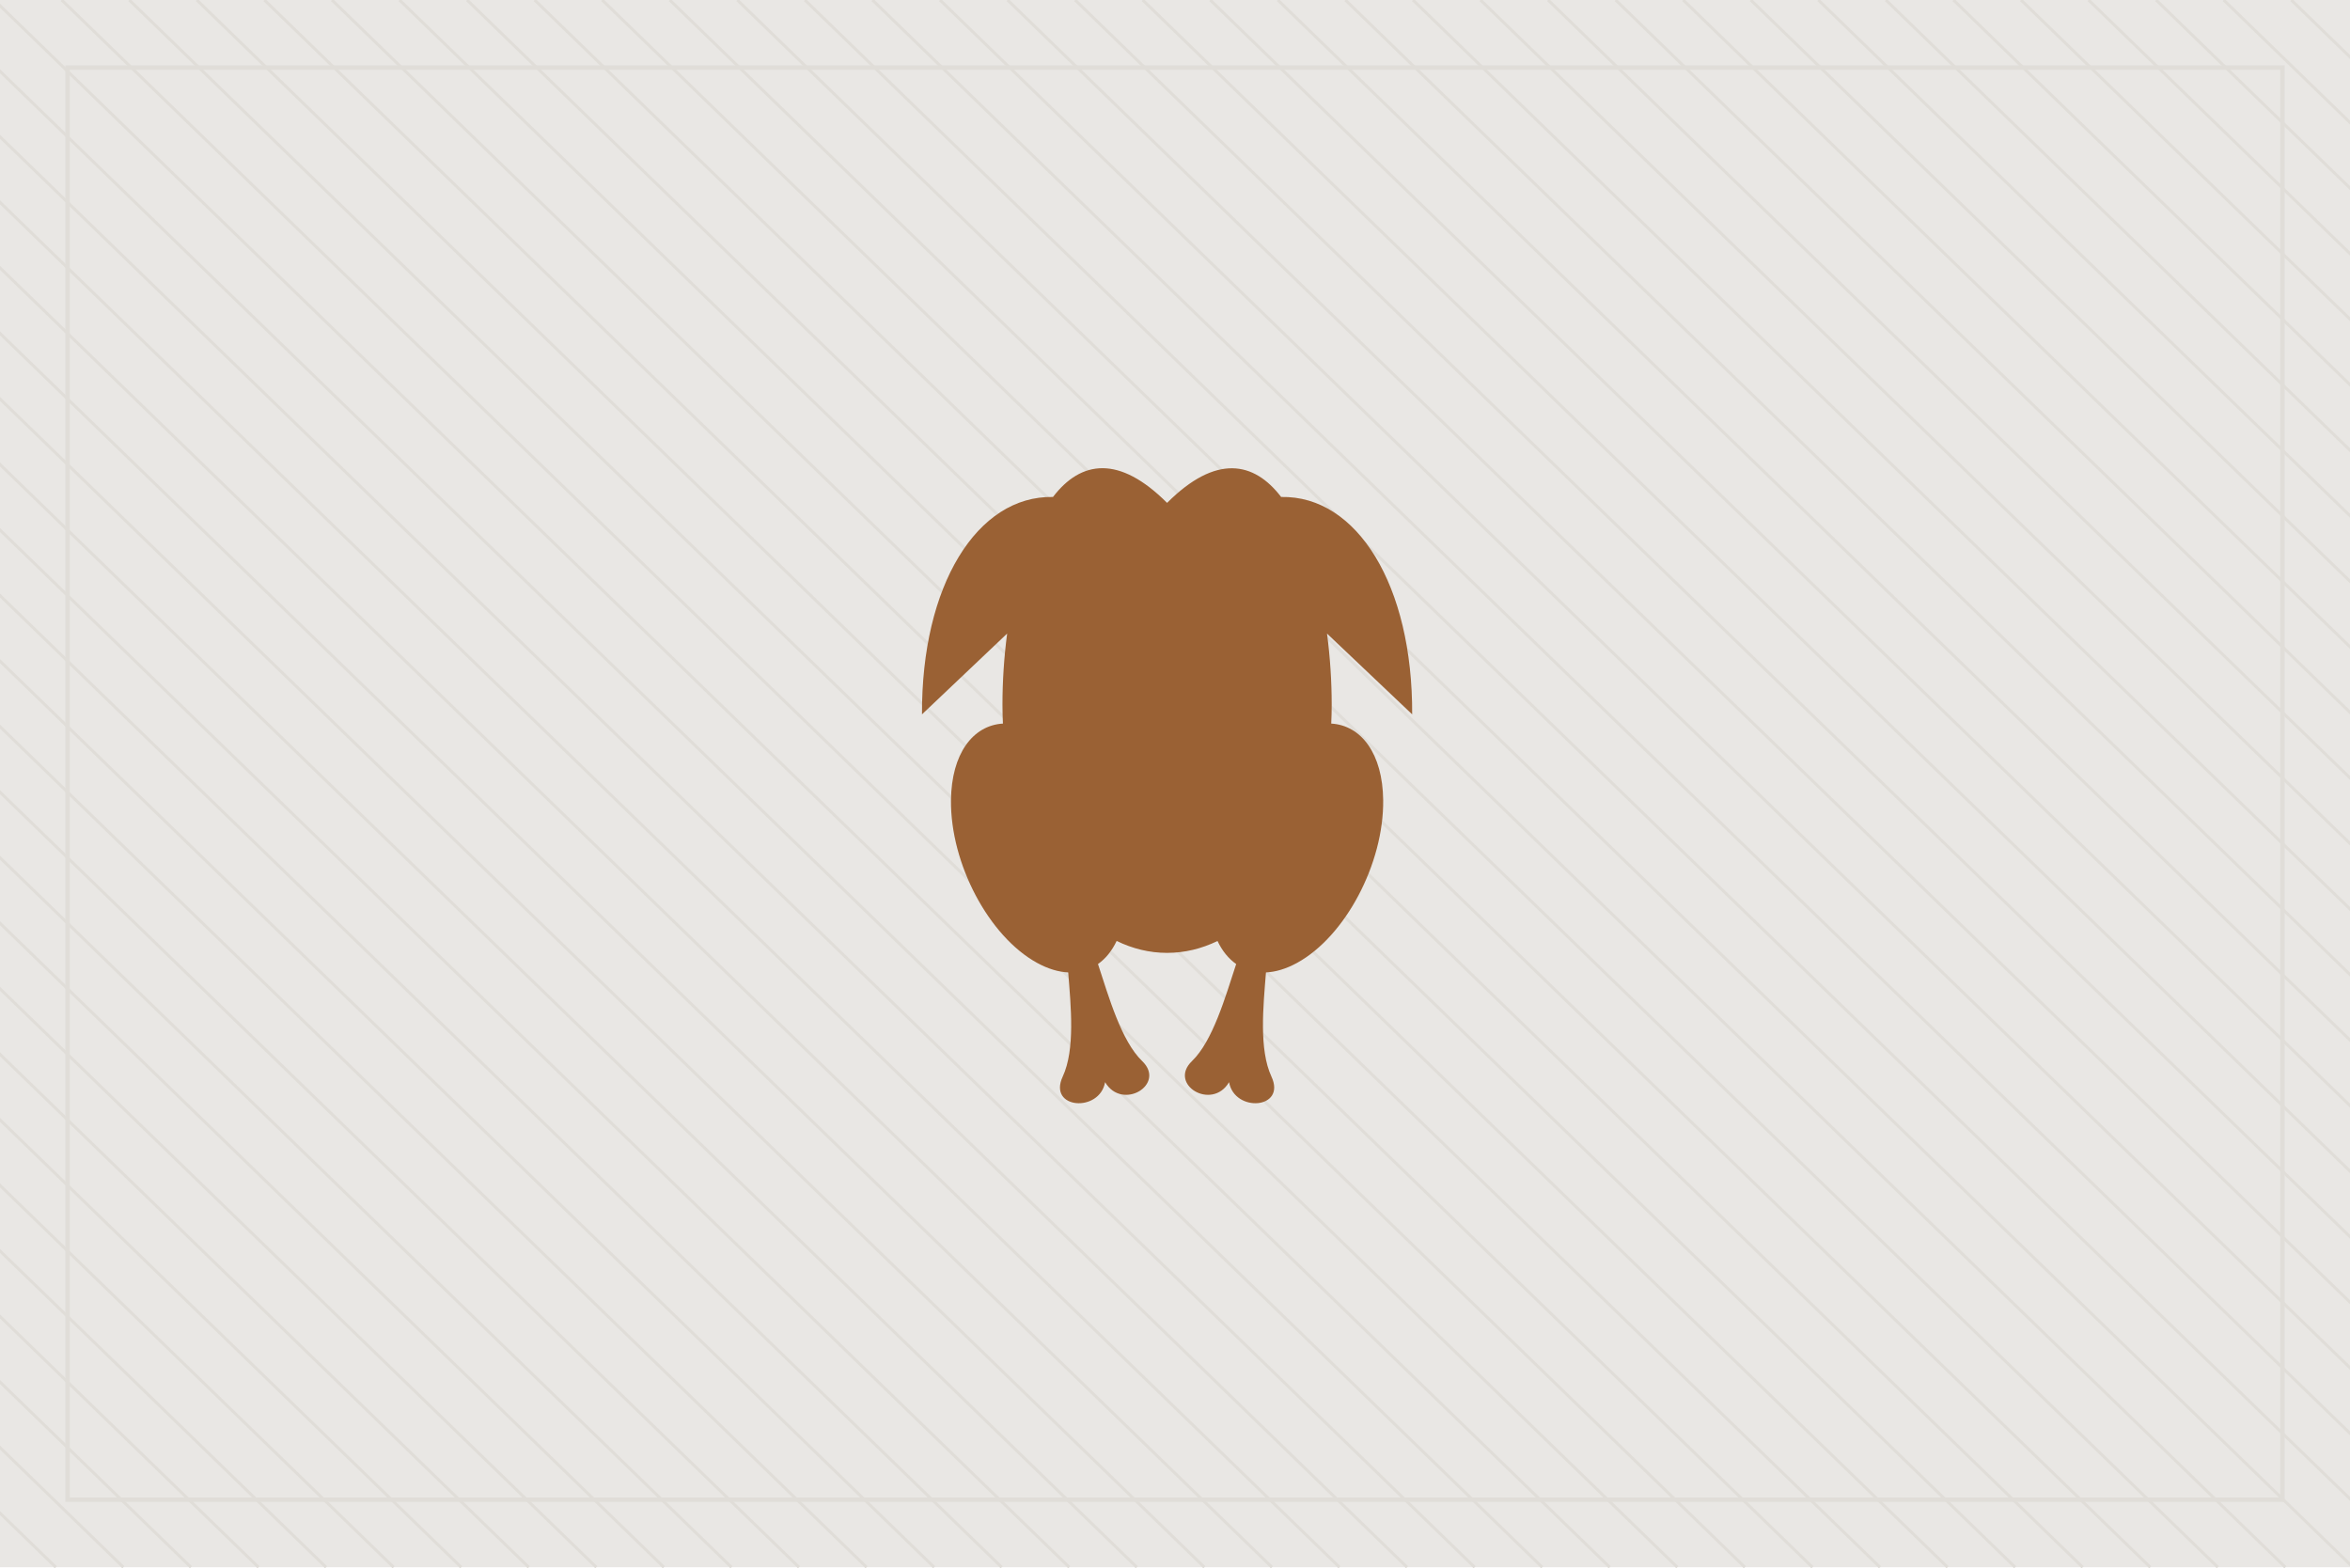
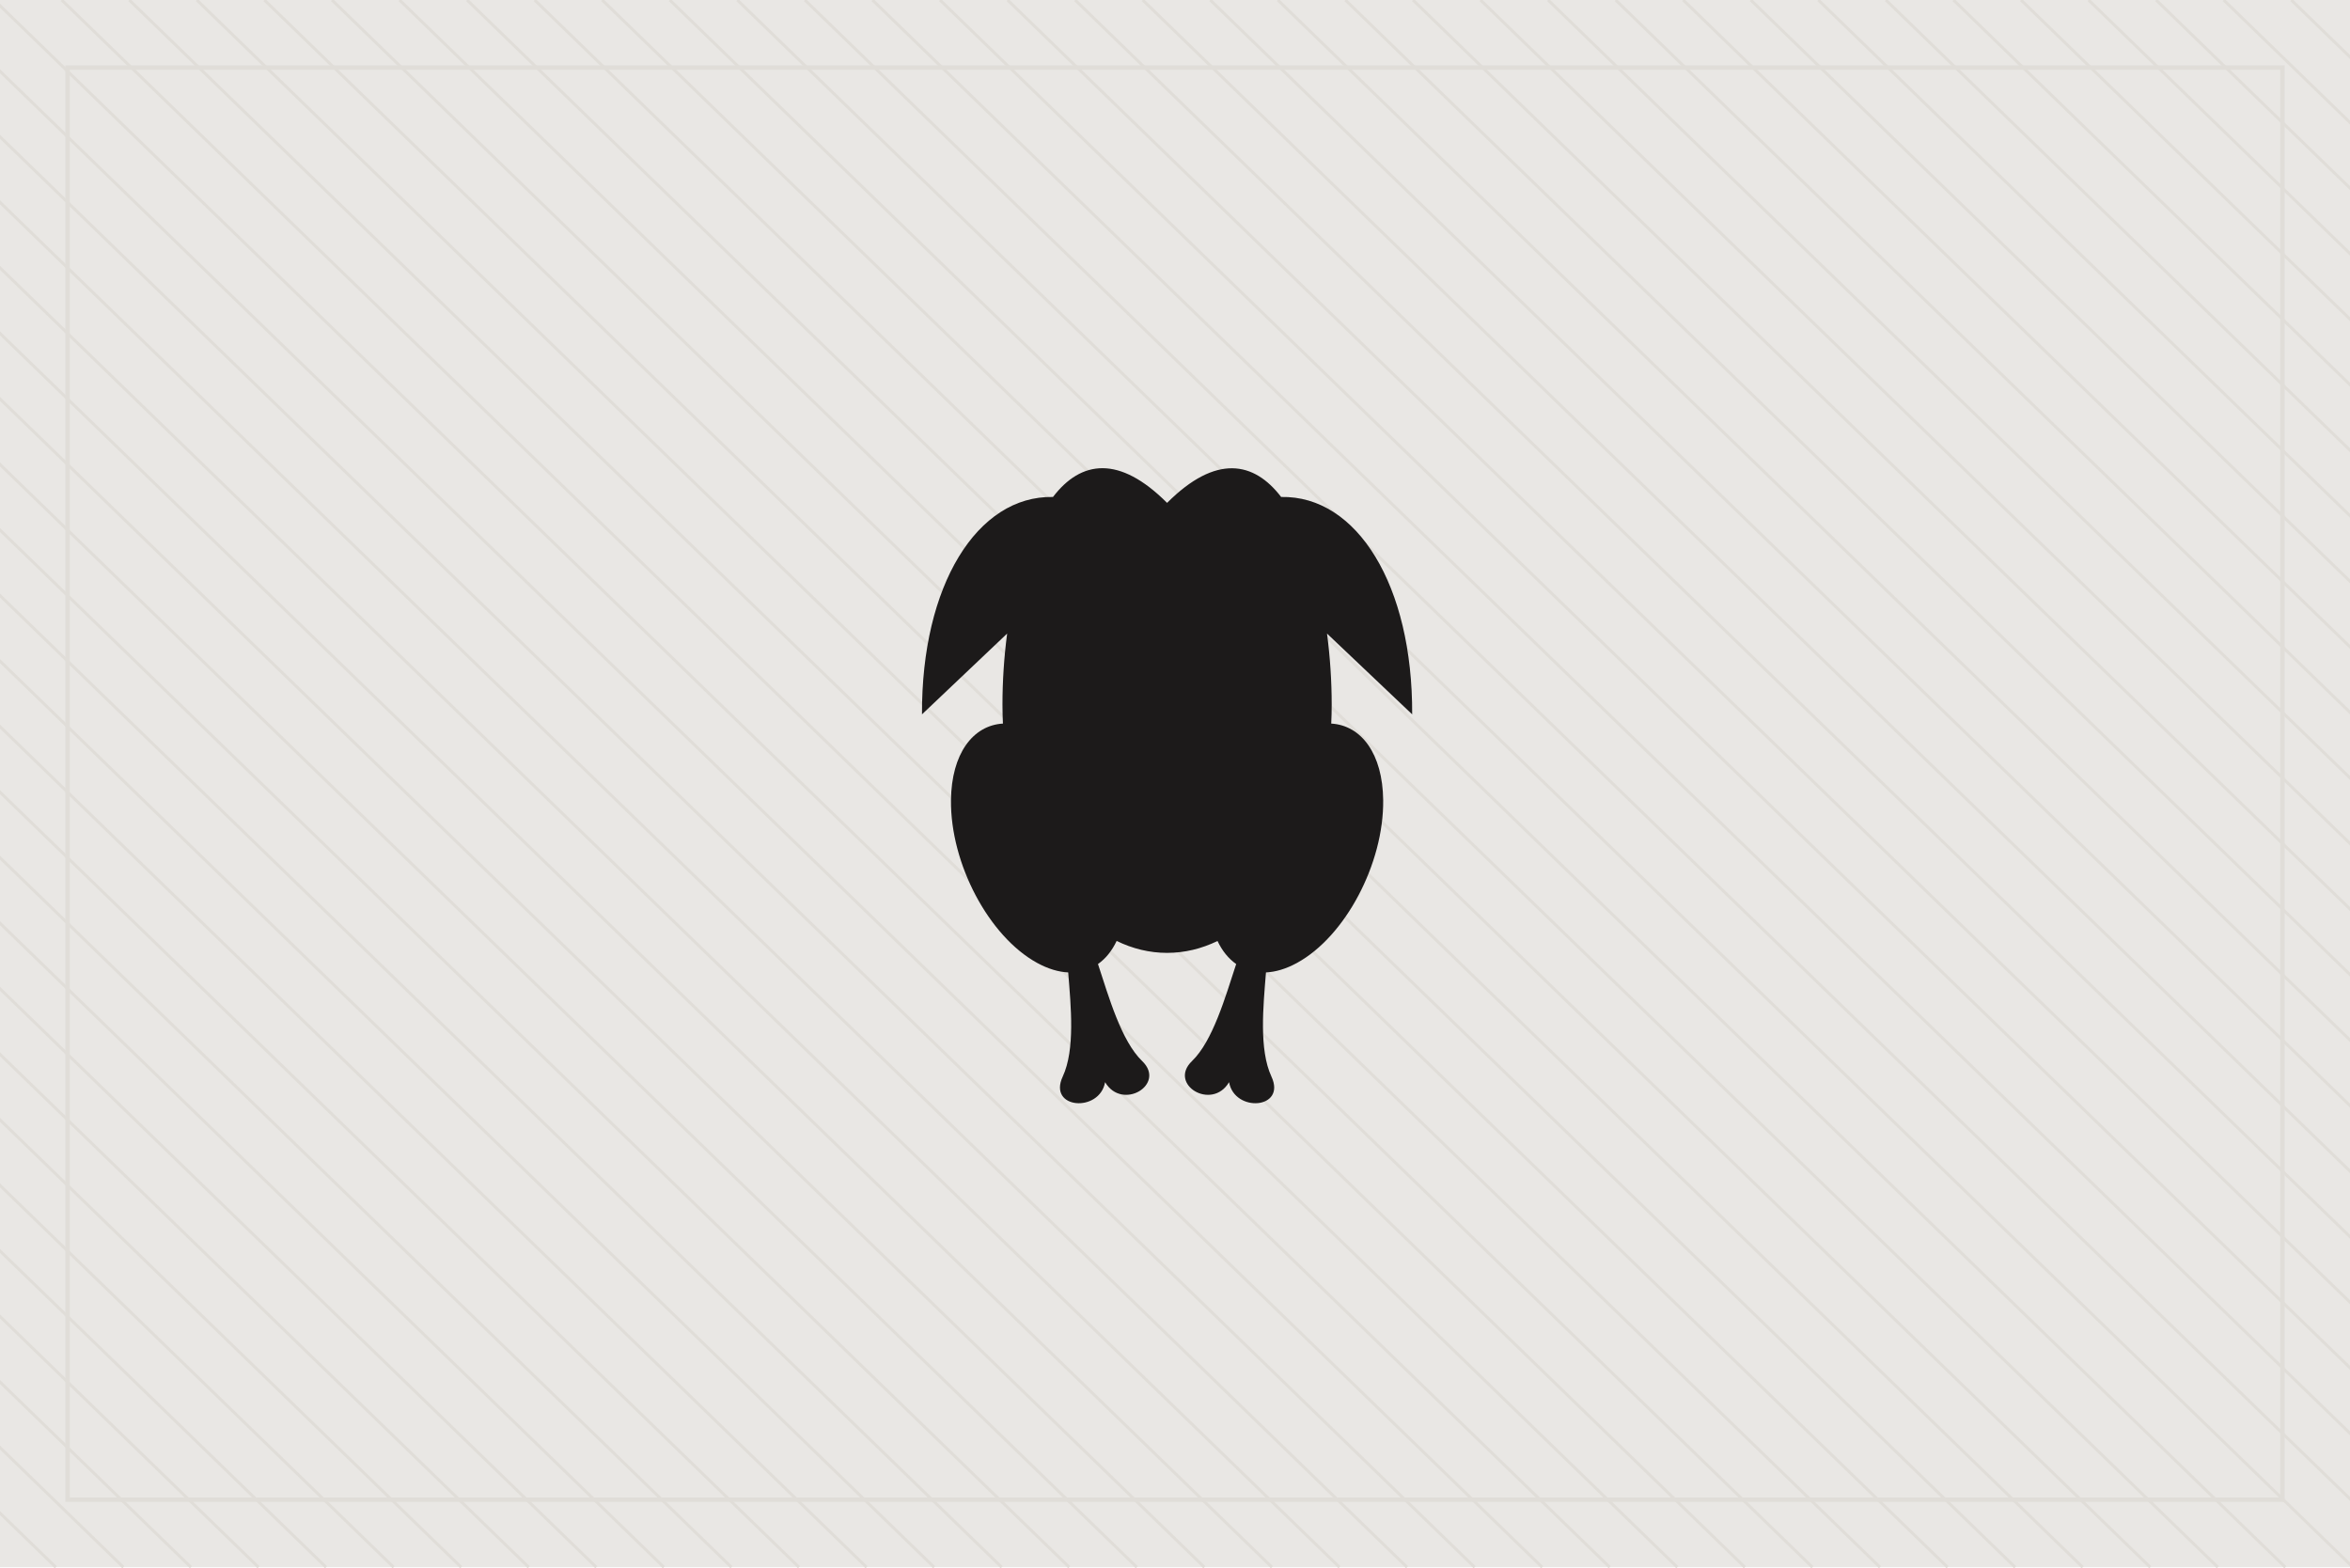
<svg xmlns="http://www.w3.org/2000/svg" width="1600" height="1067" viewBox="0 0 1600 1067">
  <rect width="1600" height="1067" fill="#e9e7e4" />
  <line x1="-1200" y1="0" x2="-100" y2="1067" stroke="#e0ddd8" stroke-width="2" />
  <line x1="-1154" y1="0" x2="-54" y2="1067" stroke="#e0ddd8" stroke-width="2" />
  <line x1="-1108" y1="0" x2="-8" y2="1067" stroke="#e0ddd8" stroke-width="2" />
  <line x1="-1062" y1="0" x2="38" y2="1067" stroke="#e0ddd8" stroke-width="2" />
  <line x1="-1016" y1="0" x2="84" y2="1067" stroke="#e0ddd8" stroke-width="2" />
  <line x1="-970" y1="0" x2="130" y2="1067" stroke="#e0ddd8" stroke-width="2" />
  <line x1="-924" y1="0" x2="176" y2="1067" stroke="#e0ddd8" stroke-width="2" />
  <line x1="-878" y1="0" x2="222" y2="1067" stroke="#e0ddd8" stroke-width="2" />
  <line x1="-832" y1="0" x2="268" y2="1067" stroke="#e0ddd8" stroke-width="2" />
  <line x1="-786" y1="0" x2="314" y2="1067" stroke="#e0ddd8" stroke-width="2" />
  <line x1="-740" y1="0" x2="360" y2="1067" stroke="#e0ddd8" stroke-width="2" />
  <line x1="-694" y1="0" x2="406" y2="1067" stroke="#e0ddd8" stroke-width="2" />
  <line x1="-648" y1="0" x2="452" y2="1067" stroke="#e0ddd8" stroke-width="2" />
  <line x1="-602" y1="0" x2="498" y2="1067" stroke="#e0ddd8" stroke-width="2" />
  <line x1="-556" y1="0" x2="544" y2="1067" stroke="#e0ddd8" stroke-width="2" />
  <line x1="-510" y1="0" x2="590" y2="1067" stroke="#e0ddd8" stroke-width="2" />
  <line x1="-464" y1="0" x2="636" y2="1067" stroke="#e0ddd8" stroke-width="2" />
  <line x1="-418" y1="0" x2="682" y2="1067" stroke="#e0ddd8" stroke-width="2" />
  <line x1="-372" y1="0" x2="728" y2="1067" stroke="#e0ddd8" stroke-width="2" />
  <line x1="-326" y1="0" x2="774" y2="1067" stroke="#e0ddd8" stroke-width="2" />
  <line x1="-280" y1="0" x2="820" y2="1067" stroke="#e0ddd8" stroke-width="2" />
  <line x1="-234" y1="0" x2="866" y2="1067" stroke="#e0ddd8" stroke-width="2" />
  <line x1="-188" y1="0" x2="912" y2="1067" stroke="#e0ddd8" stroke-width="2" />
  <line x1="-142" y1="0" x2="958" y2="1067" stroke="#e0ddd8" stroke-width="2" />
  <line x1="-96" y1="0" x2="1004" y2="1067" stroke="#e0ddd8" stroke-width="2" />
  <line x1="-50" y1="0" x2="1050" y2="1067" stroke="#e0ddd8" stroke-width="2" />
  <line x1="-4" y1="0" x2="1096" y2="1067" stroke="#e0ddd8" stroke-width="2" />
  <line x1="42" y1="0" x2="1142" y2="1067" stroke="#e0ddd8" stroke-width="2" />
  <line x1="88" y1="0" x2="1188" y2="1067" stroke="#e0ddd8" stroke-width="2" />
  <line x1="134" y1="0" x2="1234" y2="1067" stroke="#e0ddd8" stroke-width="2" />
  <line x1="180" y1="0" x2="1280" y2="1067" stroke="#e0ddd8" stroke-width="2" />
  <line x1="226" y1="0" x2="1326" y2="1067" stroke="#e0ddd8" stroke-width="2" />
  <line x1="272" y1="0" x2="1372" y2="1067" stroke="#e0ddd8" stroke-width="2" />
  <line x1="318" y1="0" x2="1418" y2="1067" stroke="#e0ddd8" stroke-width="2" />
  <line x1="364" y1="0" x2="1464" y2="1067" stroke="#e0ddd8" stroke-width="2" />
  <line x1="410" y1="0" x2="1510" y2="1067" stroke="#e0ddd8" stroke-width="2" />
  <line x1="456" y1="0" x2="1556" y2="1067" stroke="#e0ddd8" stroke-width="2" />
  <line x1="502" y1="0" x2="1602" y2="1067" stroke="#e0ddd8" stroke-width="2" />
  <line x1="548" y1="0" x2="1648" y2="1067" stroke="#e0ddd8" stroke-width="2" />
  <line x1="594" y1="0" x2="1694" y2="1067" stroke="#e0ddd8" stroke-width="2" />
  <line x1="640" y1="0" x2="1740" y2="1067" stroke="#e0ddd8" stroke-width="2" />
  <line x1="686" y1="0" x2="1786" y2="1067" stroke="#e0ddd8" stroke-width="2" />
  <line x1="732" y1="0" x2="1832" y2="1067" stroke="#e0ddd8" stroke-width="2" />
  <line x1="778" y1="0" x2="1878" y2="1067" stroke="#e0ddd8" stroke-width="2" />
  <line x1="824" y1="0" x2="1924" y2="1067" stroke="#e0ddd8" stroke-width="2" />
  <line x1="870" y1="0" x2="1970" y2="1067" stroke="#e0ddd8" stroke-width="2" />
  <line x1="916" y1="0" x2="2016" y2="1067" stroke="#e0ddd8" stroke-width="2" />
  <line x1="962" y1="0" x2="2062" y2="1067" stroke="#e0ddd8" stroke-width="2" />
  <line x1="1008" y1="0" x2="2108" y2="1067" stroke="#e0ddd8" stroke-width="2" />
  <line x1="1054" y1="0" x2="2154" y2="1067" stroke="#e0ddd8" stroke-width="2" />
  <line x1="1100" y1="0" x2="2200" y2="1067" stroke="#e0ddd8" stroke-width="2" />
  <line x1="1146" y1="0" x2="2246" y2="1067" stroke="#e0ddd8" stroke-width="2" />
  <line x1="1192" y1="0" x2="2292" y2="1067" stroke="#e0ddd8" stroke-width="2" />
  <line x1="1238" y1="0" x2="2338" y2="1067" stroke="#e0ddd8" stroke-width="2" />
  <line x1="1284" y1="0" x2="2384" y2="1067" stroke="#e0ddd8" stroke-width="2" />
  <line x1="1330" y1="0" x2="2430" y2="1067" stroke="#e0ddd8" stroke-width="2" />
  <line x1="1376" y1="0" x2="2476" y2="1067" stroke="#e0ddd8" stroke-width="2" />
  <line x1="1422" y1="0" x2="2522" y2="1067" stroke="#e0ddd8" stroke-width="2" />
  <line x1="1468" y1="0" x2="2568" y2="1067" stroke="#e0ddd8" stroke-width="2" />
  <line x1="1514" y1="0" x2="2614" y2="1067" stroke="#e0ddd8" stroke-width="2" />
  <line x1="1560" y1="0" x2="2660" y2="1067" stroke="#e0ddd8" stroke-width="2" />
  <line x1="1606" y1="0" x2="2706" y2="1067" stroke="#e0ddd8" stroke-width="2" />
  <line x1="1652" y1="0" x2="2752" y2="1067" stroke="#e0ddd8" stroke-width="2" />
  <line x1="1698" y1="0" x2="2798" y2="1067" stroke="#e0ddd8" stroke-width="2" />
  <line x1="1744" y1="0" x2="2844" y2="1067" stroke="#e0ddd8" stroke-width="2" />
  <line x1="1790" y1="0" x2="2890" y2="1067" stroke="#e0ddd8" stroke-width="2" />
  <rect x="46" y="46" width="1508" height="975" fill="none" stroke="#e0ddd8" stroke-width="3" />
  <g transform="translate(565.0,298.5) scale(0.91797)">
-     <path fill="#9a6134" d="M202.53 22.063c-14.444-.148-26.79 7.923-37.03 21.343-56.29-1.126-97.6 65.597-97.156 161.22l63.156-59.907c-2.308 17.56-3.47 35.46-3.47 52.593 0 4.755.11 9.49.345 14.156-22.385 1.342-38.15 22.47-38.53 56.78-.523 47.068 28.09 101.12 63.905 120.72 8.09 4.427 15.85 6.71 23.03 7.06 2.023 25.098 5.245 57.273-4.06 77.25-11.23 24.11 27.313 26.95 31.436 4.158 12.777 21.508 45.44 1.61 27.5-15.657-15.42-14.84-24.725-47.46-32.78-71.967 5.65-3.972 10.35-9.736 13.843-17.125 11.793 5.728 24.353 8.843 37.405 8.843 13.042 0 25.62-3.092 37.406-8.81 3.492 7.376 8.2 13.126 13.845 17.092-8.056 24.51-17.36 57.128-32.78 71.97-17.942 17.265 14.722 37.164 27.5 15.656 4.122 22.79 42.665 19.95 31.436-4.157-9.305-19.977-6.083-52.152-4.06-77.25 7.18-.35 14.94-2.633 23.03-7.06 35.815-19.6 64.428-73.652 63.906-120.72-.38-34.326-16.13-55.456-38.53-56.78.234-4.666.343-9.402.343-14.157 0-17.132-1.158-35.036-3.47-52.594l63.156 59.905c.443-95.64-40.88-162.37-97.187-161.22-20.115-26.323-48.325-31.894-84.595 4.376-17.822-17.82-33.678-25.575-47.594-25.718z" />
+     <path fill="#1c1a1a" d="M202.53 22.063c-14.444-.148-26.79 7.923-37.03 21.343-56.29-1.126-97.6 65.597-97.156 161.22l63.156-59.907c-2.308 17.56-3.47 35.46-3.47 52.593 0 4.755.11 9.49.345 14.156-22.385 1.342-38.15 22.47-38.53 56.78-.523 47.068 28.09 101.12 63.905 120.72 8.09 4.427 15.85 6.71 23.03 7.06 2.023 25.098 5.245 57.273-4.06 77.25-11.23 24.11 27.313 26.95 31.436 4.158 12.777 21.508 45.44 1.61 27.5-15.657-15.42-14.84-24.725-47.46-32.78-71.967 5.65-3.972 10.35-9.736 13.843-17.125 11.793 5.728 24.353 8.843 37.405 8.843 13.042 0 25.62-3.092 37.406-8.81 3.492 7.376 8.2 13.126 13.845 17.092-8.056 24.51-17.36 57.128-32.78 71.97-17.942 17.265 14.722 37.164 27.5 15.656 4.122 22.79 42.665 19.95 31.436-4.157-9.305-19.977-6.083-52.152-4.06-77.25 7.18-.35 14.94-2.633 23.03-7.06 35.815-19.6 64.428-73.652 63.906-120.72-.38-34.326-16.13-55.456-38.53-56.78.234-4.666.343-9.402.343-14.157 0-17.132-1.158-35.036-3.47-52.594l63.156 59.905c.443-95.64-40.88-162.37-97.187-161.22-20.115-26.323-48.325-31.894-84.595 4.376-17.822-17.82-33.678-25.575-47.594-25.718z" />
  </g>
</svg>
